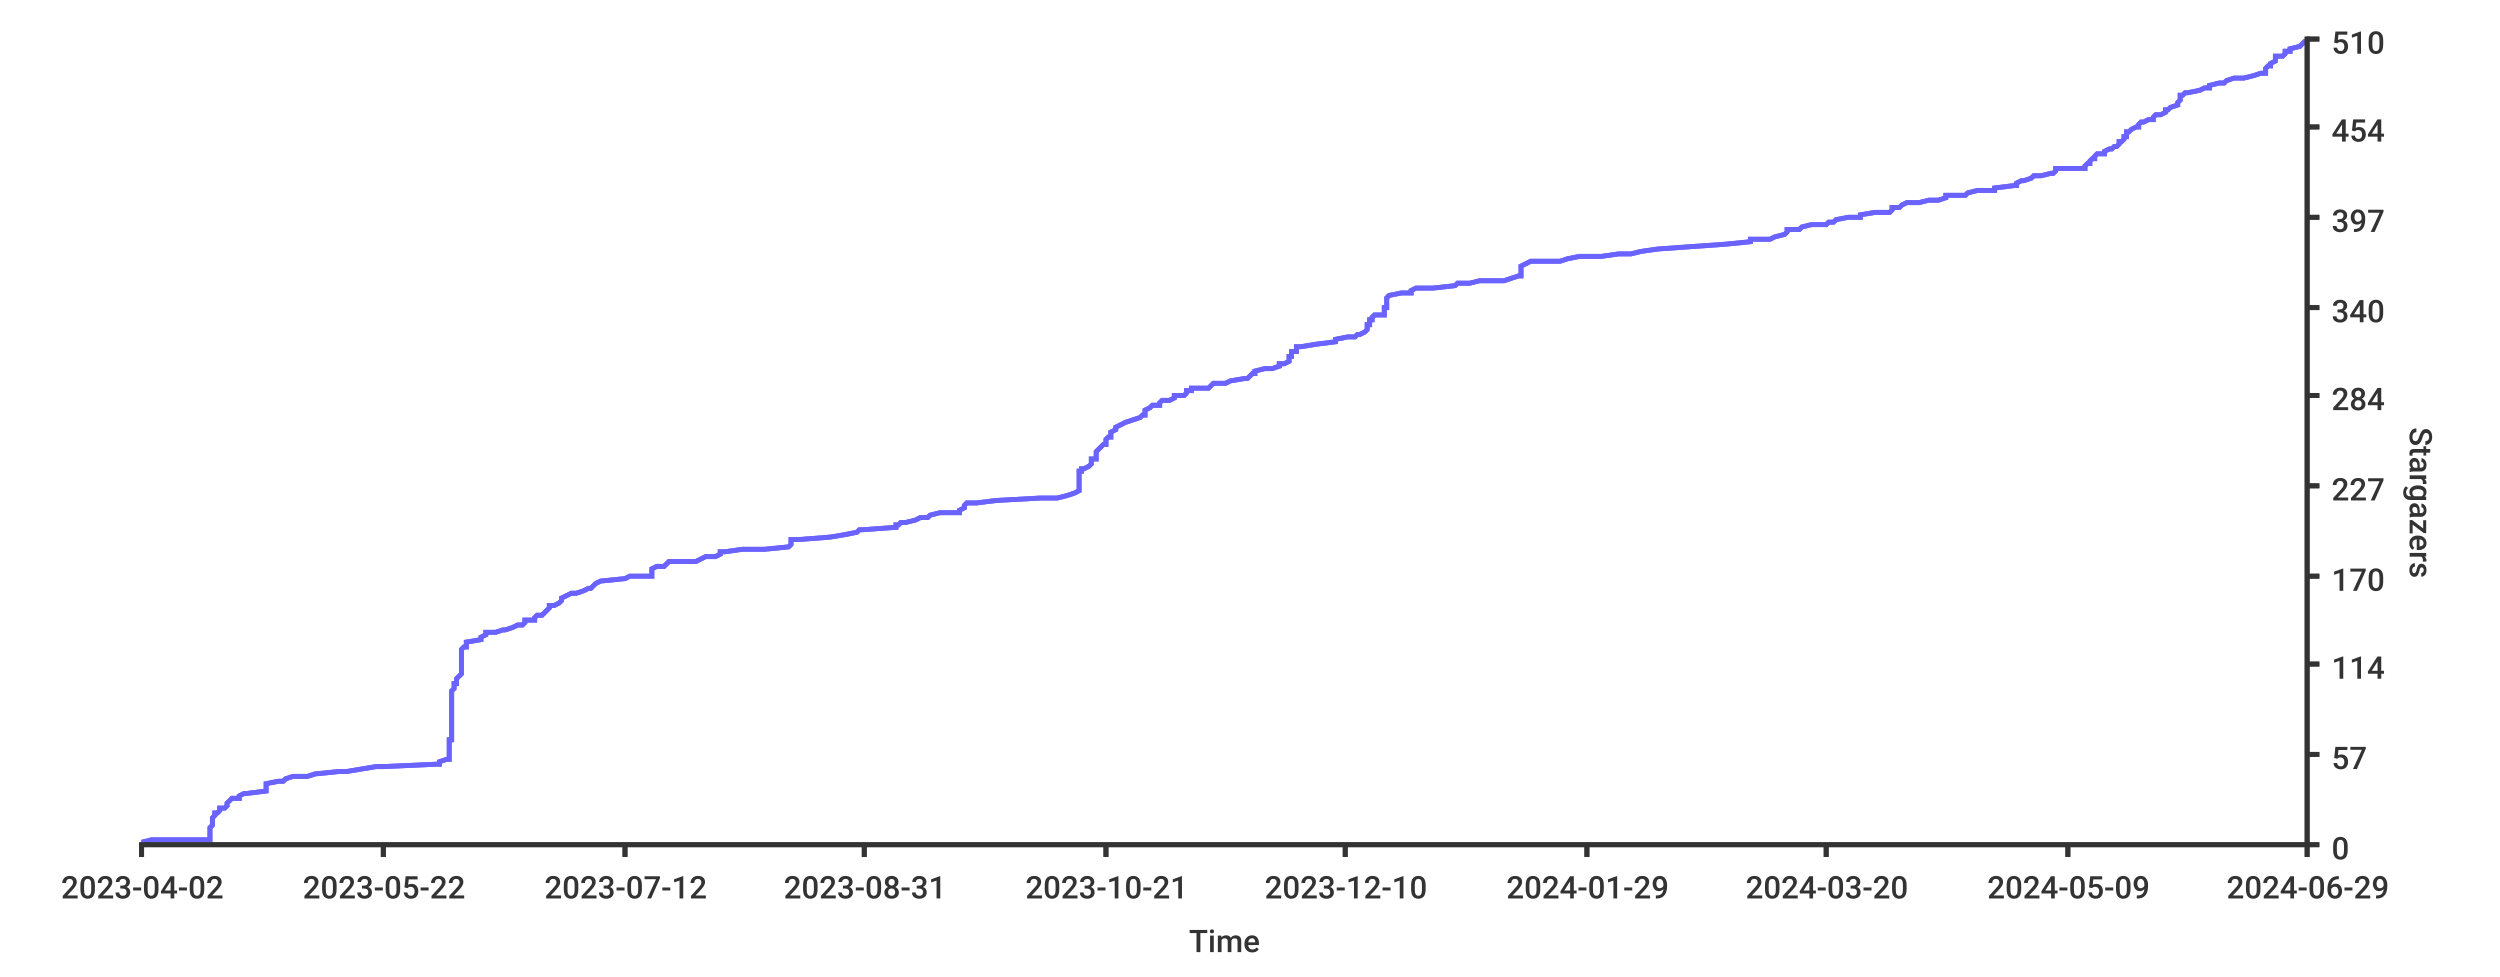
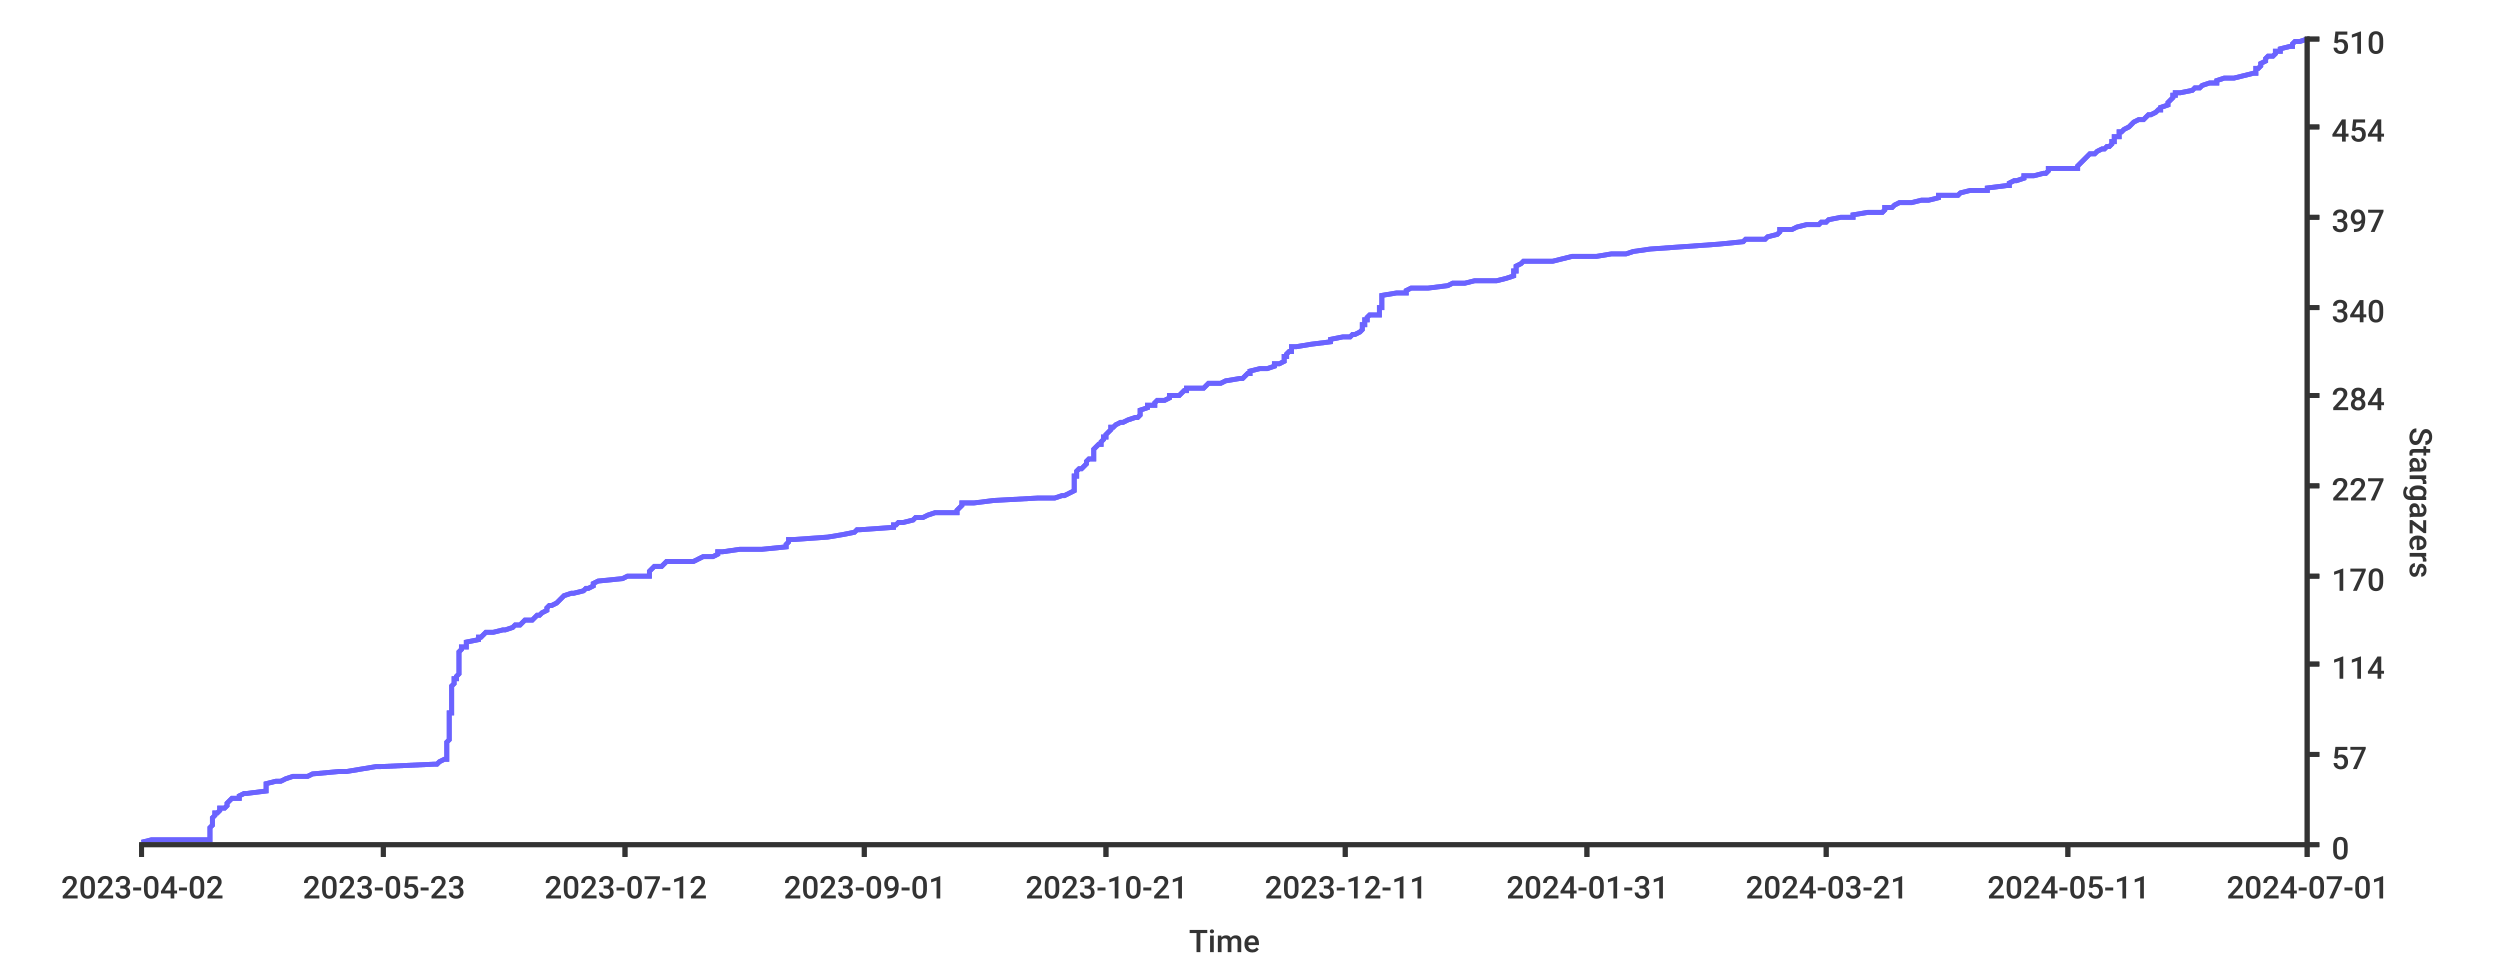
<svg xmlns="http://www.w3.org/2000/svg" width="1024px" height="400px">
  <style type="text/css">
path { fill: none; stroke: rgb(51,51,51); }
path.series { stroke: #6b63ff; }
rect.background { fill: rgb(255,255,255); stroke: none; }

text {
	stroke-width: 0;
	stroke: none;
	fill: rgba(51,51,51,1.0);
	font-size: 12.8px;
	font-family: 'Roboto Medium', sans-serif;
}
</style>
-   <rect width="1024px" height="400px" class="background" rx="8" x="0" y="0" />
-   <rect height="400px" class="background" rx="8" x="0" y="0" width="1024px" />
-   <path stroke-width="2" class="series" d="M 58 345 L 62 344 L 86 344 L 86 343 L 86 342 L 86 342 L 86 341 L 86 340 L 86 340 L 86 339 L 87 338 L 87 338 L 87 337 L 87 336 L 87 336 L 87 335 L 87 335 L 88 334 L 88 333 L 89 333 L 90 332 L 90 331 L 92 331 L 93 330 L 93 329 L 93 329 L 94 328 L 95 327 L 98 327 L 98 326 L 100 325 L 101 325 L 109 324 L 109 324 L 109 323 L 109 322 L 109 322 L 109 321 L 114 320 L 116 320 L 117 319 L 120 318 L 126 318 L 129 317 L 139 316 L 142 316 L 148 315 L 154 314 L 157 314 L 179 313 L 180 313 L 180 312 L 183 311 L 184 311 L 184 310 L 184 309 L 184 309 L 184 308 L 184 307 L 184 307 L 184 306 L 184 305 L 184 305 L 184 304 L 184 303 L 185 303 L 185 302 L 185 302 L 185 301 L 185 300 L 185 300 L 185 299 L 185 298 L 185 298 L 185 297 L 185 296 L 185 296 L 185 295 L 185 294 L 185 294 L 185 293 L 185 292 L 185 292 L 185 291 L 185 291 L 185 290 L 185 289 L 185 289 L 185 288 L 185 287 L 185 287 L 185 286 L 185 285 L 185 285 L 185 284 L 185 283 L 185 283 L 186 282 L 186 281 L 186 281 L 186 280 L 187 280 L 187 279 L 187 278 L 187 278 L 188 277 L 189 276 L 189 276 L 189 275 L 189 274 L 189 274 L 189 273 L 189 272 L 189 272 L 189 271 L 189 270 L 189 270 L 189 269 L 189 269 L 189 268 L 189 267 L 189 267 L 189 266 L 190 265 L 191 265 L 191 264 L 191 263 L 191 263 L 197 262 L 197 261 L 197 261 L 199 260 L 199 259 L 203 259 L 206 258 L 207 258 L 210 257 L 212 256 L 214 256 L 215 255 L 215 254 L 219 254 L 219 253 L 220 252 L 222 252 L 223 251 L 224 250 L 224 250 L 225 249 L 225 248 L 227 248 L 229 247 L 229 247 L 230 246 L 230 245 L 230 245 L 232 244 L 234 243 L 236 243 L 239 242 L 241 241 L 242 241 L 243 240 L 244 239 L 244 239 L 246 238 L 256 237 L 256 237 L 258 236 L 267 236 L 267 235 L 267 234 L 267 234 L 267 233 L 269 232 L 272 232 L 273 231 L 274 230 L 285 230 L 287 229 L 289 228 L 293 228 L 295 227 L 295 226 L 297 226 L 304 225 L 313 225 L 323 224 L 324 223 L 324 223 L 324 222 L 324 221 L 327 221 L 340 220 L 346 219 L 346 219 L 351 218 L 352 217 L 353 217 L 367 216 L 367 215 L 368 215 L 369 214 L 371 214 L 375 213 L 377 212 L 380 212 L 381 211 L 385 210 L 393 210 L 393 209 L 395 208 L 395 208 L 395 207 L 396 206 L 400 206 L 408 205 L 426 204 L 433 204 L 437 203 L 437 203 L 440 202 L 442 201 L 442 201 L 442 200 L 442 199 L 442 199 L 442 198 L 442 197 L 442 197 L 442 196 L 442 195 L 442 195 L 442 194 L 442 193 L 443 193 L 443 192 L 444 192 L 446 191 L 447 190 L 447 190 L 447 189 L 447 188 L 449 188 L 449 187 L 449 186 L 449 186 L 449 185 L 450 184 L 450 184 L 451 183 L 452 182 L 453 182 L 453 181 L 453 181 L 453 180 L 454 179 L 455 179 L 455 178 L 455 177 L 455 177 L 457 176 L 457 175 L 457 175 L 459 174 L 461 173 L 461 173 L 464 172 L 467 171 L 467 171 L 468 170 L 469 170 L 469 169 L 469 168 L 469 168 L 471 167 L 472 166 L 475 166 L 475 165 L 476 164 L 479 164 L 481 163 L 481 162 L 485 162 L 486 161 L 486 160 L 488 160 L 488 159 L 495 159 L 496 158 L 497 157 L 502 157 L 504 156 L 510 155 L 511 155 L 512 154 L 513 153 L 514 153 L 514 152 L 518 151 L 521 151 L 524 150 L 524 149 L 526 149 L 528 148 L 528 148 L 528 147 L 528 146 L 529 146 L 529 145 L 529 144 L 531 144 L 531 143 L 531 142 L 533 142 L 539 141 L 547 140 L 547 140 L 547 139 L 552 138 L 555 138 L 556 137 L 557 137 L 559 136 L 560 135 L 560 135 L 560 134 L 560 133 L 561 133 L 561 132 L 561 131 L 562 131 L 562 130 L 563 129 L 567 129 L 567 128 L 567 127 L 567 127 L 567 126 L 568 126 L 568 125 L 568 124 L 568 124 L 568 123 L 568 122 L 568 122 L 569 121 L 574 120 L 578 120 L 578 119 L 580 118 L 587 118 L 596 117 L 597 116 L 602 116 L 606 115 L 616 115 L 619 114 L 622 113 L 623 113 L 623 112 L 623 111 L 623 111 L 623 110 L 623 109 L 623 109 L 625 108 L 627 107 L 639 107 L 642 106 L 647 105 L 656 105 L 663 104 L 668 104 L 672 103 L 679 102 L 679 102 L 693 101 L 707 100 L 707 100 L 717 99 L 717 98 L 725 98 L 727 97 L 731 96 L 731 96 L 732 95 L 732 94 L 737 94 L 738 93 L 742 92 L 748 92 L 749 91 L 751 91 L 752 90 L 757 89 L 762 89 L 762 88 L 768 87 L 774 87 L 775 86 L 775 85 L 778 85 L 779 84 L 781 83 L 786 83 L 790 82 L 794 82 L 797 81 L 797 80 L 805 80 L 806 79 L 810 78 L 817 78 L 817 77 L 825 76 L 826 76 L 826 75 L 828 74 L 829 74 L 832 73 L 833 72 L 836 72 L 840 71 L 841 71 L 842 70 L 842 69 L 854 69 L 854 68 L 855 67 L 856 67 L 856 66 L 857 65 L 858 65 L 858 64 L 859 63 L 862 63 L 862 62 L 864 61 L 865 61 L 866 60 L 867 60 L 868 59 L 868 58 L 869 58 L 870 57 L 870 56 L 871 56 L 871 55 L 871 54 L 872 54 L 873 53 L 875 52 L 876 52 L 876 51 L 877 50 L 878 50 L 880 49 L 882 49 L 882 48 L 883 47 L 885 47 L 887 46 L 887 45 L 888 45 L 889 44 L 892 43 L 892 43 L 892 42 L 893 41 L 893 41 L 893 40 L 893 39 L 894 39 L 895 38 L 896 38 L 901 37 L 903 36 L 905 36 L 905 35 L 909 34 L 911 34 L 912 33 L 915 32 L 919 32 L 923 31 L 926 30 L 928 30 L 928 29 L 928 28 L 928 28 L 929 27 L 930 27 L 930 26 L 932 25 L 932 25 L 932 24 L 932 23 L 935 23 L 936 22 L 936 21 L 938 21 L 938 20 L 942 19 L 942 19 L 943 18 L 944 17 L 945 17" />
-   <path stroke-width="2" class="series" d="M 58 345 L 62 344 L 86 344 L 86 343 L 86 342 L 86 342 L 86 341 L 86 340 L 86 340 L 86 339 L 87 338 L 87 338 L 87 337 L 87 336 L 87 336 L 87 335 L 87 335 L 88 334 L 88 333 L 89 333 L 90 332 L 90 331 L 92 331 L 93 330 L 93 329 L 93 329 L 94 328 L 95 327 L 98 327 L 98 326 L 100 325 L 101 325 L 109 324 L 109 324 L 109 323 L 109 322 L 109 322 L 109 321 L 114 320 L 116 320 L 117 319 L 120 318 L 126 318 L 129 317 L 139 316 L 142 316 L 148 315 L 154 314 L 157 314 L 179 313 L 180 313 L 180 312 L 183 311 L 184 311 L 184 310 L 184 309 L 184 309 L 184 308 L 184 307 L 184 307 L 184 306 L 184 305 L 184 305 L 184 304 L 184 303 L 185 303 L 185 302 L 185 302 L 185 301 L 185 300 L 185 300 L 185 299 L 185 298 L 185 298 L 185 297 L 185 296 L 185 296 L 185 295 L 185 294 L 185 294 L 185 293 L 185 292 L 185 292 L 185 291 L 185 291 L 185 290 L 185 289 L 185 289 L 185 288 L 185 287 L 185 287 L 185 286 L 185 285 L 185 285 L 185 284 L 185 283 L 185 283 L 186 282 L 186 281 L 186 281 L 186 280 L 187 280 L 187 279 L 187 278 L 187 278 L 188 277 L 189 276 L 189 276 L 189 275 L 189 274 L 189 274 L 189 273 L 189 272 L 189 272 L 189 271 L 189 270 L 189 270 L 189 269 L 189 269 L 189 268 L 189 267 L 189 267 L 189 266 L 190 265 L 191 265 L 191 264 L 191 263 L 191 263 L 197 262 L 197 261 L 197 261 L 199 260 L 199 259 L 203 259 L 206 258 L 207 258 L 210 257 L 212 256 L 214 256 L 215 255 L 215 254 L 219 254 L 219 253 L 220 252 L 222 252 L 223 251 L 224 250 L 224 250 L 225 249 L 225 248 L 227 248 L 229 247 L 229 247 L 230 246 L 230 245 L 230 245 L 232 244 L 234 243 L 236 243 L 239 242 L 241 241 L 242 241 L 243 240 L 244 239 L 244 239 L 246 238 L 256 237 L 256 237 L 258 236 L 267 236 L 267 235 L 267 234 L 267 234 L 267 233 L 269 232 L 272 232 L 273 231 L 274 230 L 285 230 L 287 229 L 289 228 L 293 228 L 295 227 L 295 226 L 297 226 L 304 225 L 313 225 L 323 224 L 324 223 L 324 223 L 324 222 L 324 221 L 327 221 L 340 220 L 346 219 L 346 219 L 351 218 L 352 217 L 353 217 L 367 216 L 367 215 L 368 215 L 369 214 L 371 214 L 375 213 L 377 212 L 380 212 L 381 211 L 385 210 L 393 210 L 393 209 L 395 208 L 395 208 L 395 207 L 396 206 L 400 206 L 408 205 L 426 204 L 433 204 L 437 203 L 437 203 L 440 202 L 442 201 L 442 201 L 442 200 L 442 199 L 442 199 L 442 198 L 442 197 L 442 197 L 442 196 L 442 195 L 442 195 L 442 194 L 442 193 L 443 193 L 443 192 L 444 192 L 446 191 L 447 190 L 447 190 L 447 189 L 447 188 L 449 188 L 449 187 L 449 186 L 449 186 L 449 185 L 450 184 L 450 184 L 451 183 L 452 182 L 453 182 L 453 181 L 453 181 L 453 180 L 454 179 L 455 179 L 455 178 L 455 177 L 455 177 L 457 176 L 457 175 L 457 175 L 459 174 L 461 173 L 461 173 L 464 172 L 467 171 L 467 171 L 468 170 L 469 170 L 469 169 L 469 168 L 469 168 L 471 167 L 472 166 L 475 166 L 475 165 L 476 164 L 479 164 L 481 163 L 481 162 L 485 162 L 486 161 L 486 160 L 488 160 L 488 159 L 495 159 L 496 158 L 497 157 L 502 157 L 504 156 L 510 155 L 511 155 L 512 154 L 513 153 L 514 153 L 514 152 L 518 151 L 521 151 L 524 150 L 524 149 L 526 149 L 528 148 L 528 148 L 528 147 L 528 146 L 529 146 L 529 145 L 529 144 L 531 144 L 531 143 L 531 142 L 533 142 L 539 141 L 547 140 L 547 140 L 547 139 L 552 138 L 555 138 L 556 137 L 557 137 L 559 136 L 560 135 L 560 135 L 560 134 L 560 133 L 561 133 L 561 132 L 561 131 L 562 131 L 562 130 L 563 129 L 567 129 L 567 128 L 567 127 L 567 127 L 567 126 L 568 126 L 568 125 L 568 124 L 568 124 L 568 123 L 568 122 L 568 122 L 569 121 L 574 120 L 578 120 L 578 119 L 580 118 L 587 118 L 596 117 L 597 116 L 602 116 L 606 115 L 616 115 L 619 114 L 622 113 L 623 113 L 623 112 L 623 111 L 623 111 L 623 110 L 623 109 L 623 109 L 625 108 L 627 107 L 639 107 L 642 106 L 647 105 L 656 105 L 663 104 L 668 104 L 672 103 L 679 102 L 679 102 L 693 101 L 707 100 L 707 100 L 717 99 L 717 98 L 725 98 L 727 97 L 731 96 L 731 96 L 732 95 L 732 94 L 737 94 L 738 93 L 742 92 L 748 92 L 749 91 L 751 91 L 752 90 L 757 89 L 762 89 L 762 88 L 768 87 L 774 87 L 775 86 L 775 85 L 778 85 L 779 84 L 781 83 L 786 83 L 790 82 L 794 82 L 797 81 L 797 80 L 805 80 L 806 79 L 810 78 L 817 78 L 817 77 L 825 76 L 826 76 L 826 75 L 828 74 L 829 74 L 832 73 L 833 72 L 836 72 L 840 71 L 841 71 L 842 70 L 842 69 L 854 69 L 854 68 L 855 67 L 856 67 L 856 66 L 857 65 L 858 65 L 858 64 L 859 63 L 862 63 L 862 62 L 864 61 L 865 61 L 866 60 L 867 60 L 868 59 L 868 58 L 869 58 L 870 57 L 870 56 L 871 56 L 871 55 L 871 54 L 872 54 L 873 53 L 875 52 L 876 52 L 876 51 L 877 50 L 878 50 L 880 49 L 882 49 L 882 48 L 883 47 L 885 47 L 887 46 L 887 45 L 888 45 L 889 44 L 892 43 L 892 43 L 892 42 L 893 41 L 893 41 L 893 40 L 893 39 L 894 39 L 895 38 L 896 38 L 901 37 L 903 36 L 905 36 L 905 35 L 909 34 L 911 34 L 912 33 L 915 32 L 919 32 L 923 31 L 926 30 L 928 30 L 928 29 L 928 28 L 928 28 L 929 27 L 930 27 L 930 26 L 932 25 L 932 25 L 932 24 L 932 23 L 935 23 L 936 22 L 936 21 L 938 21 L 938 20 L 942 19 L 942 19 L 943 18 L 944 17 L 945 17" />
+   <rect rx="8" x="0" y="0" width="1024px" height="400px" class="background" />
+   <rect class="background" rx="8" x="0" y="0" width="1024px" height="400px" />
+   <path stroke-width="2" class="series" d="M 58 345 L 62 344 L 86 344 L 86 343 L 86 342 L 86 342 L 86 341 L 86 340 L 86 340 L 86 339 L 87 338 L 87 338 L 87 337 L 87 336 L 87 336 L 87 335 L 87 335 L 88 334 L 88 333 L 89 333 L 90 332 L 90 331 L 92 331 L 93 330 L 93 329 L 93 329 L 94 328 L 95 327 L 98 327 L 98 326 L 100 325 L 101 325 L 109 324 L 109 324 L 109 323 L 109 322 L 109 322 L 109 321 L 113 320 L 115 320 L 117 319 L 120 318 L 126 318 L 128 317 L 139 316 L 142 316 L 148 315 L 154 314 L 156 314 L 178 313 L 179 313 L 180 312 L 182 311 L 183 311 L 183 310 L 183 309 L 183 309 L 183 308 L 183 307 L 183 307 L 183 306 L 183 305 L 183 305 L 183 304 L 184 303 L 184 303 L 184 302 L 184 302 L 184 301 L 184 300 L 184 300 L 184 299 L 184 298 L 184 298 L 184 297 L 184 296 L 184 296 L 184 295 L 184 294 L 184 294 L 184 293 L 184 292 L 185 292 L 185 291 L 185 291 L 185 290 L 185 289 L 185 289 L 185 288 L 185 287 L 185 287 L 185 286 L 185 285 L 185 285 L 185 284 L 185 283 L 185 283 L 185 282 L 185 281 L 185 281 L 186 280 L 186 280 L 186 279 L 186 278 L 187 278 L 187 277 L 188 276 L 188 276 L 188 275 L 188 274 L 188 274 L 188 273 L 188 272 L 188 272 L 188 271 L 188 270 L 188 270 L 188 269 L 188 269 L 188 268 L 188 267 L 188 267 L 189 266 L 189 265 L 191 265 L 191 264 L 191 263 L 191 263 L 196 262 L 196 261 L 197 261 L 198 260 L 199 259 L 202 259 L 206 258 L 207 258 L 210 257 L 211 256 L 213 256 L 214 255 L 215 254 L 218 254 L 219 253 L 220 252 L 221 252 L 222 251 L 224 250 L 224 250 L 224 249 L 225 248 L 226 248 L 228 247 L 228 247 L 229 246 L 230 245 L 230 245 L 231 244 L 234 243 L 235 243 L 239 242 L 240 241 L 241 241 L 243 240 L 243 239 L 243 239 L 245 238 L 255 237 L 255 237 L 257 236 L 266 236 L 266 235 L 266 234 L 266 234 L 267 233 L 268 232 L 271 232 L 272 231 L 273 230 L 284 230 L 286 229 L 288 228 L 292 228 L 294 227 L 294 226 L 296 226 L 303 225 L 312 225 L 322 224 L 322 223 L 322 223 L 323 222 L 323 221 L 325 221 L 339 220 L 345 219 L 345 219 L 350 218 L 351 217 L 352 217 L 366 216 L 366 215 L 367 215 L 368 214 L 370 214 L 374 213 L 375 212 L 378 212 L 380 211 L 383 210 L 392 210 L 392 209 L 393 208 L 393 208 L 394 207 L 394 206 L 399 206 L 407 205 L 425 204 L 432 204 L 435 203 L 436 203 L 438 202 L 440 201 L 440 201 L 440 200 L 440 199 L 440 199 L 440 198 L 440 197 L 440 197 L 440 196 L 440 195 L 441 195 L 441 194 L 441 193 L 441 193 L 442 192 L 443 192 L 444 191 L 445 190 L 445 190 L 445 189 L 446 188 L 448 188 L 448 187 L 448 186 L 448 186 L 448 185 L 448 184 L 448 184 L 449 183 L 450 182 L 451 182 L 451 181 L 451 181 L 452 180 L 452 179 L 453 179 L 453 178 L 454 177 L 454 177 L 455 176 L 455 175 L 456 175 L 457 174 L 459 173 L 460 173 L 462 172 L 465 171 L 466 171 L 467 170 L 467 170 L 467 169 L 467 168 L 467 168 L 470 167 L 470 166 L 473 166 L 473 165 L 474 164 L 477 164 L 479 163 L 479 162 L 483 162 L 484 161 L 485 160 L 486 160 L 486 159 L 493 159 L 494 158 L 495 157 L 500 157 L 502 156 L 508 155 L 509 155 L 510 154 L 511 153 L 512 153 L 512 152 L 516 151 L 519 151 L 522 150 L 522 149 L 524 149 L 526 148 L 526 148 L 526 147 L 526 146 L 527 146 L 527 145 L 528 144 L 529 144 L 529 143 L 529 142 L 531 142 L 537 141 L 545 140 L 545 140 L 545 139 L 550 138 L 553 138 L 554 137 L 555 137 L 557 136 L 558 135 L 558 135 L 558 134 L 558 133 L 559 133 L 559 132 L 559 131 L 560 131 L 560 130 L 561 129 L 565 129 L 565 128 L 565 127 L 565 127 L 565 126 L 566 126 L 566 125 L 566 124 L 566 124 L 566 123 L 566 122 L 566 122 L 566 121 L 572 120 L 576 120 L 576 119 L 578 118 L 585 118 L 593 117 L 595 116 L 600 116 L 604 115 L 613 115 L 617 114 L 620 113 L 620 113 L 620 112 L 620 111 L 621 111 L 621 110 L 621 109 L 621 109 L 623 108 L 624 107 L 636 107 L 640 106 L 644 105 L 654 105 L 660 104 L 666 104 L 669 103 L 676 102 L 676 102 L 690 101 L 704 100 L 704 100 L 714 99 L 715 98 L 723 98 L 724 97 L 728 96 L 728 96 L 729 95 L 729 94 L 734 94 L 736 93 L 740 92 L 745 92 L 746 91 L 748 91 L 749 90 L 754 89 L 759 89 L 759 88 L 765 87 L 771 87 L 772 86 L 772 85 L 775 85 L 776 84 L 778 83 L 783 83 L 787 82 L 790 82 L 794 81 L 794 80 L 802 80 L 803 79 L 807 78 L 814 78 L 814 77 L 822 76 L 823 76 L 823 75 L 825 74 L 826 74 L 829 73 L 829 72 L 833 72 L 837 71 L 838 71 L 839 70 L 839 69 L 851 69 L 851 68 L 852 67 L 852 67 L 853 66 L 854 65 L 854 65 L 855 64 L 856 63 L 858 63 L 859 62 L 861 61 L 862 61 L 863 60 L 864 60 L 865 59 L 865 58 L 866 58 L 866 57 L 866 56 L 868 56 L 868 55 L 868 54 L 869 54 L 870 53 L 872 52 L 872 52 L 873 51 L 874 50 L 874 50 L 876 49 L 878 49 L 879 48 L 880 47 L 881 47 L 883 46 L 884 45 L 885 45 L 885 44 L 888 43 L 888 43 L 888 42 L 889 41 L 889 41 L 890 40 L 890 39 L 891 39 L 891 38 L 893 38 L 898 37 L 899 36 L 901 36 L 902 35 L 905 34 L 908 34 L 908 33 L 911 32 L 915 32 L 919 31 L 923 30 L 924 30 L 924 29 L 924 28 L 925 28 L 926 27 L 926 27 L 926 26 L 928 25 L 928 25 L 928 24 L 929 23 L 931 23 L 932 22 L 932 21 L 934 21 L 934 20 L 938 19 L 939 19 L 939 18 L 940 17 L 942 17 L 945 16" />
+   <path stroke-width="2" class="series" d="M 58 345 L 62 344 L 86 344 L 86 343 L 86 342 L 86 342 L 86 341 L 86 340 L 86 340 L 86 339 L 87 338 L 87 338 L 87 337 L 87 336 L 87 336 L 87 335 L 87 335 L 88 334 L 88 333 L 89 333 L 90 332 L 90 331 L 92 331 L 93 330 L 93 329 L 93 329 L 94 328 L 95 327 L 98 327 L 98 326 L 100 325 L 101 325 L 109 324 L 109 324 L 109 323 L 109 322 L 109 322 L 109 321 L 113 320 L 115 320 L 117 319 L 120 318 L 126 318 L 128 317 L 139 316 L 142 316 L 148 315 L 154 314 L 156 314 L 178 313 L 179 313 L 180 312 L 182 311 L 183 311 L 183 310 L 183 309 L 183 309 L 183 308 L 183 307 L 183 307 L 183 306 L 183 305 L 183 305 L 183 304 L 184 303 L 184 303 L 184 302 L 184 302 L 184 301 L 184 300 L 184 300 L 184 299 L 184 298 L 184 298 L 184 297 L 184 296 L 184 296 L 184 295 L 184 294 L 184 294 L 184 293 L 184 292 L 185 292 L 185 291 L 185 291 L 185 290 L 185 289 L 185 289 L 185 288 L 185 287 L 185 287 L 185 286 L 185 285 L 185 285 L 185 284 L 185 283 L 185 283 L 185 282 L 185 281 L 185 281 L 186 280 L 186 280 L 186 279 L 186 278 L 187 278 L 187 277 L 188 276 L 188 276 L 188 275 L 188 274 L 188 274 L 188 273 L 188 272 L 188 272 L 188 271 L 188 270 L 188 270 L 188 269 L 188 269 L 188 268 L 188 267 L 188 267 L 189 266 L 189 265 L 191 265 L 191 264 L 191 263 L 191 263 L 196 262 L 196 261 L 197 261 L 198 260 L 199 259 L 202 259 L 206 258 L 207 258 L 210 257 L 211 256 L 213 256 L 214 255 L 215 254 L 218 254 L 219 253 L 220 252 L 221 252 L 222 251 L 224 250 L 224 250 L 224 249 L 225 248 L 226 248 L 228 247 L 228 247 L 229 246 L 230 245 L 230 245 L 231 244 L 234 243 L 235 243 L 239 242 L 240 241 L 241 241 L 243 240 L 243 239 L 243 239 L 245 238 L 255 237 L 255 237 L 257 236 L 266 236 L 266 235 L 266 234 L 266 234 L 267 233 L 268 232 L 271 232 L 272 231 L 273 230 L 284 230 L 286 229 L 288 228 L 292 228 L 294 227 L 294 226 L 296 226 L 303 225 L 312 225 L 322 224 L 322 223 L 322 223 L 323 222 L 323 221 L 325 221 L 339 220 L 345 219 L 345 219 L 350 218 L 351 217 L 352 217 L 366 216 L 366 215 L 367 215 L 368 214 L 370 214 L 374 213 L 375 212 L 378 212 L 380 211 L 383 210 L 392 210 L 392 209 L 393 208 L 393 208 L 394 207 L 394 206 L 399 206 L 407 205 L 425 204 L 432 204 L 435 203 L 436 203 L 438 202 L 440 201 L 440 201 L 440 200 L 440 199 L 440 199 L 440 198 L 440 197 L 440 197 L 440 196 L 440 195 L 441 195 L 441 194 L 441 193 L 441 193 L 442 192 L 443 192 L 444 191 L 445 190 L 445 190 L 445 189 L 446 188 L 448 188 L 448 187 L 448 186 L 448 186 L 448 185 L 448 184 L 448 184 L 449 183 L 450 182 L 451 182 L 451 181 L 451 181 L 452 180 L 452 179 L 453 179 L 453 178 L 454 177 L 454 177 L 455 176 L 455 175 L 456 175 L 457 174 L 459 173 L 460 173 L 462 172 L 465 171 L 466 171 L 467 170 L 467 170 L 467 169 L 467 168 L 467 168 L 470 167 L 470 166 L 473 166 L 473 165 L 474 164 L 477 164 L 479 163 L 479 162 L 483 162 L 484 161 L 485 160 L 486 160 L 486 159 L 493 159 L 494 158 L 495 157 L 500 157 L 502 156 L 508 155 L 509 155 L 510 154 L 511 153 L 512 153 L 512 152 L 516 151 L 519 151 L 522 150 L 522 149 L 524 149 L 526 148 L 526 148 L 526 147 L 526 146 L 527 146 L 527 145 L 528 144 L 529 144 L 529 143 L 529 142 L 531 142 L 537 141 L 545 140 L 545 140 L 545 139 L 550 138 L 553 138 L 554 137 L 555 137 L 557 136 L 558 135 L 558 135 L 558 134 L 558 133 L 559 133 L 559 132 L 559 131 L 560 131 L 560 130 L 561 129 L 565 129 L 565 128 L 565 127 L 565 127 L 565 126 L 566 126 L 566 125 L 566 124 L 566 124 L 566 123 L 566 122 L 566 122 L 566 121 L 572 120 L 576 120 L 576 119 L 578 118 L 585 118 L 593 117 L 595 116 L 600 116 L 604 115 L 613 115 L 617 114 L 620 113 L 620 113 L 620 112 L 620 111 L 621 111 L 621 110 L 621 109 L 621 109 L 623 108 L 624 107 L 636 107 L 640 106 L 644 105 L 654 105 L 660 104 L 666 104 L 669 103 L 676 102 L 676 102 L 690 101 L 704 100 L 704 100 L 714 99 L 715 98 L 723 98 L 724 97 L 728 96 L 728 96 L 729 95 L 729 94 L 734 94 L 736 93 L 740 92 L 745 92 L 746 91 L 748 91 L 749 90 L 754 89 L 759 89 L 759 88 L 765 87 L 771 87 L 772 86 L 772 85 L 775 85 L 776 84 L 778 83 L 783 83 L 787 82 L 790 82 L 794 81 L 794 80 L 802 80 L 803 79 L 807 78 L 814 78 L 814 77 L 822 76 L 823 76 L 823 75 L 825 74 L 826 74 L 829 73 L 829 72 L 833 72 L 837 71 L 838 71 L 839 70 L 839 69 L 851 69 L 851 68 L 852 67 L 852 67 L 853 66 L 854 65 L 854 65 L 855 64 L 856 63 L 858 63 L 859 62 L 861 61 L 862 61 L 863 60 L 864 60 L 865 59 L 865 58 L 866 58 L 866 57 L 866 56 L 868 56 L 868 55 L 868 54 L 869 54 L 870 53 L 872 52 L 872 52 L 873 51 L 874 50 L 874 50 L 876 49 L 878 49 L 879 48 L 880 47 L 881 47 L 883 46 L 884 45 L 885 45 L 885 44 L 888 43 L 888 43 L 888 42 L 889 41 L 889 41 L 890 40 L 890 39 L 891 39 L 891 38 L 893 38 L 898 37 L 899 36 L 901 36 L 902 35 L 905 34 L 908 34 L 908 33 L 911 32 L 915 32 L 919 31 L 923 30 L 924 30 L 924 29 L 924 28 L 925 28 L 926 27 L 926 27 L 926 26 L 928 25 L 928 25 L 928 24 L 929 23 L 931 23 L 932 22 L 932 21 L 934 21 L 934 20 L 938 19 L 939 19 L 939 18 L 940 17 L 942 17 L 945 16" />
  <path stroke-width="2" d="M 945 346 L 945 15" />
  <path stroke-width="2" d="M 945 346 L 945 15" />
+   <path d="M 945 346 L 950 346" stroke-width="2" />
  <path stroke-width="2" d="M 945 346 L 950 346" />
-   <path stroke-width="2" d="M 945 346 L 950 346" />
-   <text y="352" x="955">0</text>
+   <text x="955" y="352">0</text>
  <path stroke-width="2" d="M 945 309 L 950 309" />
  <path stroke-width="2" d="M 945 309 L 950 309" />
  <text x="955" y="315">57</text>
  <path stroke-width="2" d="M 945 272 L 950 272" />
  <path stroke-width="2" d="M 945 272 L 950 272" />
  <text x="955" y="278">114</text>
  <path stroke-width="2" d="M 945 236 L 950 236" />
  <path stroke-width="2" d="M 945 236 L 950 236" />
  <text x="955" y="242">170</text>
  <path stroke-width="2" d="M 945 199 L 950 199" />
-   <path stroke-width="2" d="M 945 199 L 950 199" />
+   <path d="M 945 199 L 950 199" stroke-width="2" />
  <text x="955" y="205">227</text>
-   <path stroke-width="2" d="M 945 162 L 950 162" />
+   <path d="M 945 162 L 950 162" stroke-width="2" />
  <path stroke-width="2" d="M 945 162 L 950 162" />
  <text x="955" y="168">284</text>
  <path stroke-width="2" d="M 945 126 L 950 126" />
  <path stroke-width="2" d="M 945 126 L 950 126" />
-   <text y="132" x="955">340</text>
-   <path stroke-width="2" d="M 945 89 L 950 89" />
+   <text x="955" y="132">340</text>
+   <path d="M 945 89 L 950 89" stroke-width="2" />
  <path stroke-width="2" d="M 945 89 L 950 89" />
  <text x="955" y="95">397</text>
-   <path stroke-width="2" d="M 945 52 L 950 52" />
+   <path d="M 945 52 L 950 52" stroke-width="2" />
  <path stroke-width="2" d="M 945 52 L 950 52" />
  <text x="955" y="58">454</text>
-   <path d="M 945 16 L 950 16" stroke-width="2" />
+   <path stroke-width="2" d="M 945 16 L 950 16" />
  <path stroke-width="2" d="M 945 16 L 950 16" />
  <text x="955" y="22">510</text>
  <text x="987" y="175" transform="rotate(90.00,987,175)">Stargazers</text>
-   <path d="M 57 346 L 945 346" stroke-width="2" />
  <path stroke-width="2" d="M 57 346 L 945 346" />
-   <path d="M 58 346 L 58 351" stroke-width="2" />
+   <path stroke-width="2" d="M 57 346 L 945 346" />
  <path stroke-width="2" d="M 58 346 L 58 351" />
-   <text x="25" y="368">2023-04-02</text>
+   <path stroke-width="2" d="M 58 346 L 58 351" />
+   <text y="368" x="25">2023-04-02</text>
  <path stroke-width="2" d="M 157 346 L 157 351" />
-   <path d="M 157 346 L 157 351" stroke-width="2" />
-   <text x="124" y="368">2023-05-22</text>
+   <path stroke-width="2" d="M 157 346 L 157 351" />
+   <text x="124" y="368">2023-05-23</text>
  <path stroke-width="2" d="M 256 346 L 256 351" />
  <path stroke-width="2" d="M 256 346 L 256 351" />
  <text x="223" y="368">2023-07-12</text>
  <path stroke-width="2" d="M 354 346 L 354 351" />
  <path stroke-width="2" d="M 354 346 L 354 351" />
-   <text x="321" y="368">2023-08-31</text>
+   <text x="321" y="368">2023-09-01</text>
  <path stroke-width="2" d="M 453 346 L 453 351" />
  <path stroke-width="2" d="M 453 346 L 453 351" />
  <text x="420" y="368">2023-10-21</text>
  <path stroke-width="2" d="M 551 346 L 551 351" />
  <path stroke-width="2" d="M 551 346 L 551 351" />
-   <text x="518" y="368">2023-12-10</text>
+   <text x="518" y="368">2023-12-11</text>
+   <path d="M 650 346 L 650 351" stroke-width="2" />
  <path stroke-width="2" d="M 650 346 L 650 351" />
-   <path stroke-width="2" d="M 650 346 L 650 351" />
-   <text x="617" y="368">2024-01-29</text>
+   <text x="617" y="368">2024-01-31</text>
+   <path d="M 748 346 L 748 351" stroke-width="2" />
  <path stroke-width="2" d="M 748 346 L 748 351" />
-   <path stroke-width="2" d="M 748 346 L 748 351" />
-   <text x="715" y="368">2024-03-20</text>
+   <text y="368" x="715">2024-03-21</text>
  <path stroke-width="2" d="M 847 346 L 847 351" />
  <path stroke-width="2" d="M 847 346 L 847 351" />
-   <text x="814" y="368">2024-05-09</text>
+   <text y="368" x="814">2024-05-11</text>
  <path stroke-width="2" d="M 945 346 L 945 351" />
  <path stroke-width="2" d="M 945 346 L 945 351" />
-   <text x="912" y="368">2024-06-29</text>
+   <text y="368" x="912">2024-07-01</text>
  <text x="487" y="390">Time</text>
</svg>
